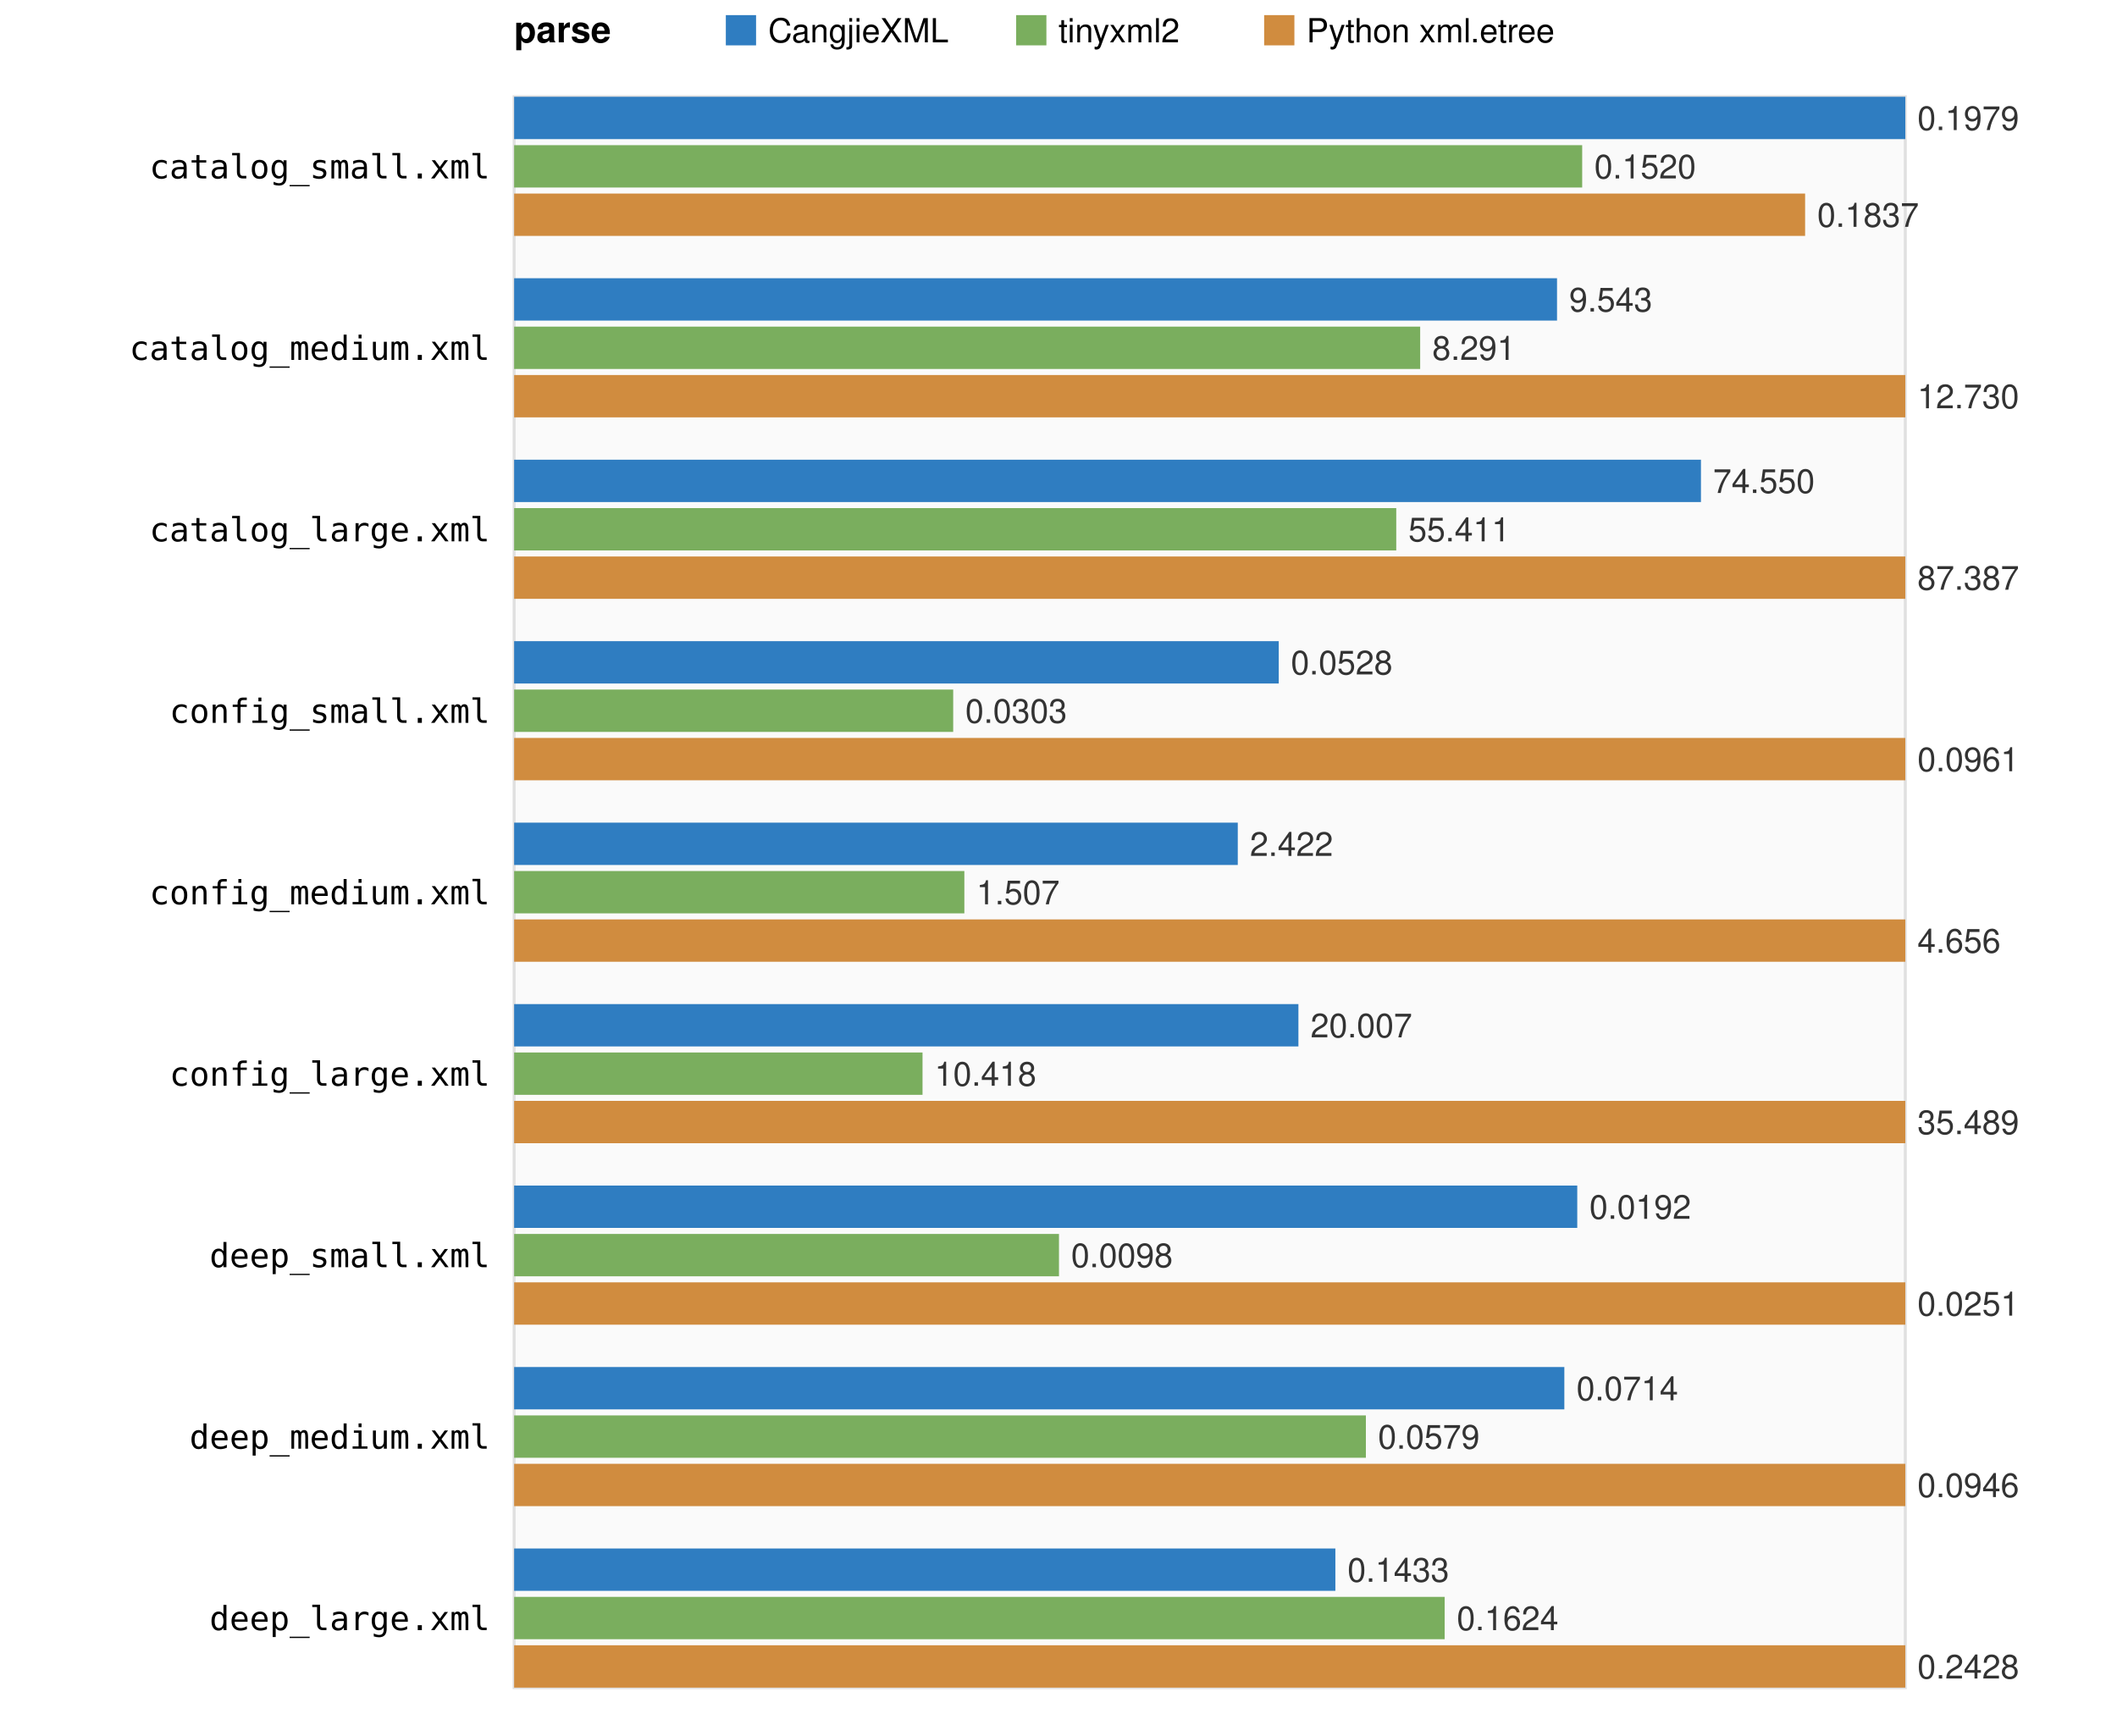
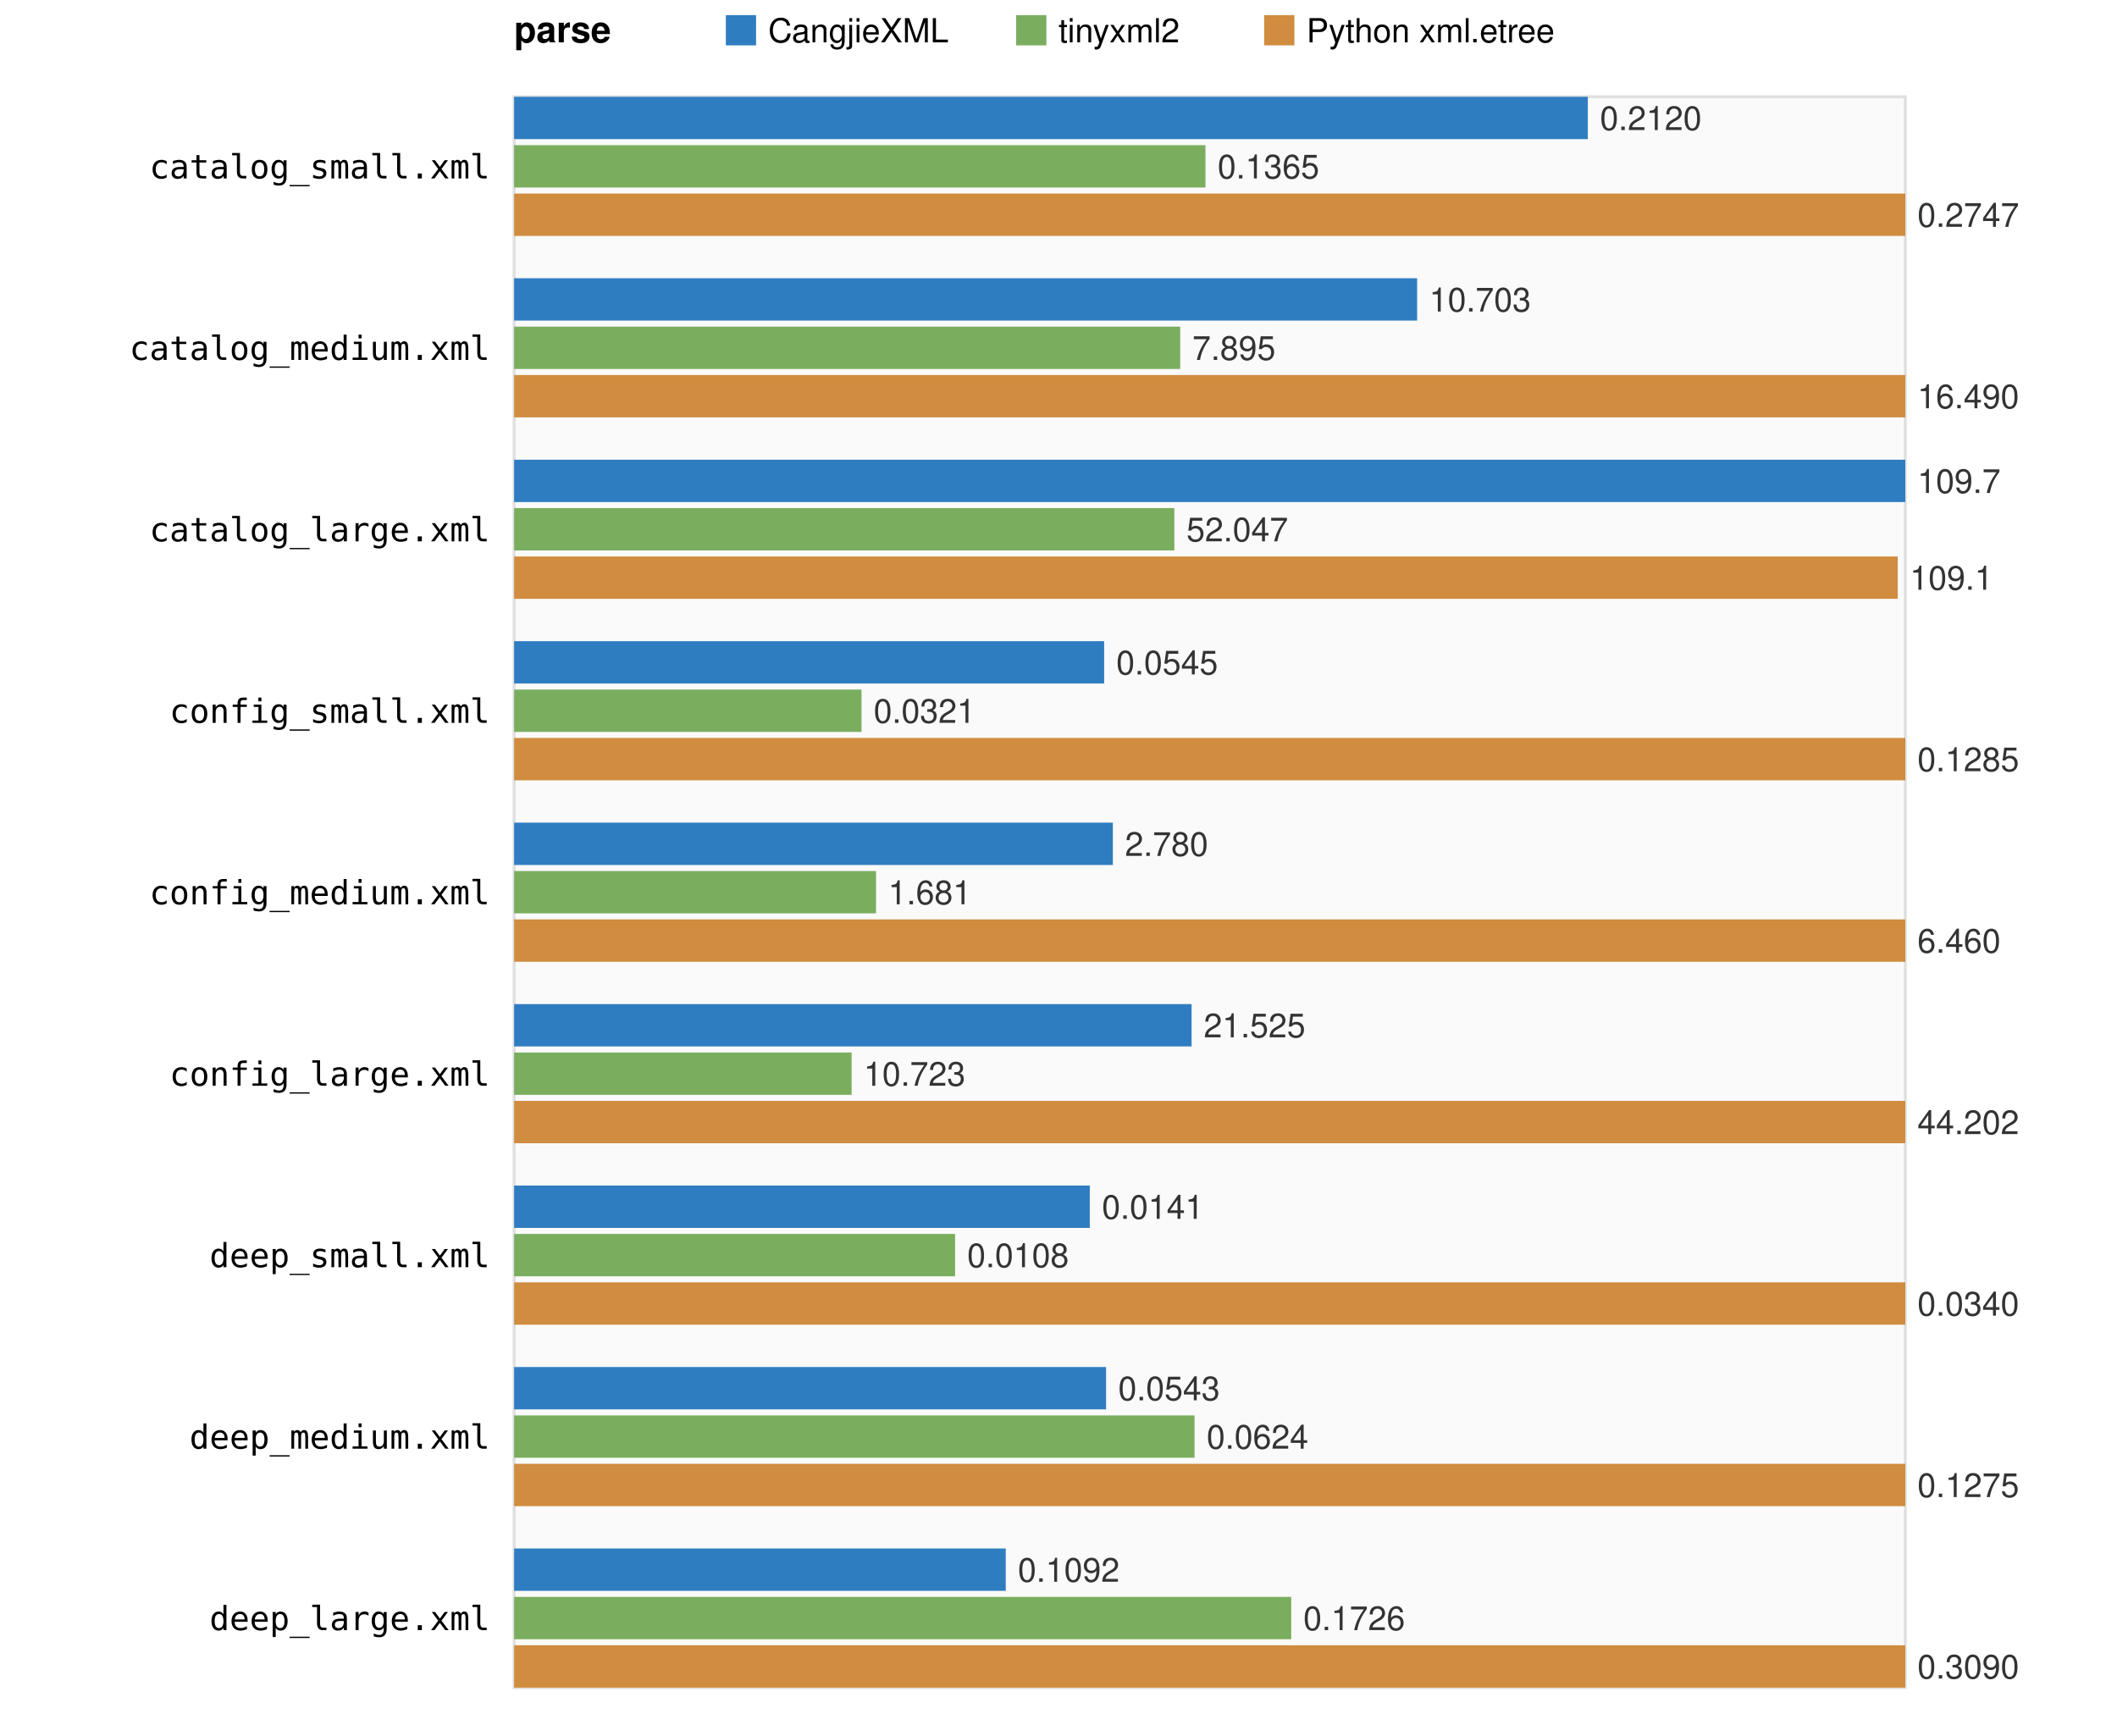
<svg xmlns="http://www.w3.org/2000/svg" viewBox="0 0 700 574" role="img" aria-label="parse" font-family="-apple-system,Segoe UI,Helvetica,Arial,sans-serif" font-size="11">
  <text x="170" y="14" font-size="12" font-weight="600">parse</text>
  <rect x="240" y="5" width="10" height="10" fill="#2F7DC1" />
  <text x="254" y="14">CangjieXML</text>
  <rect x="336" y="5" width="10" height="10" fill="#7AAE5E" />
  <text x="350" y="14">tinyxml2</text>
  <rect x="418" y="5" width="10" height="10" fill="#D08C3F" />
  <text x="432" y="14">Python xml.etree</text>
  <rect x="170" y="32" width="460" height="526" fill="#fafafa" stroke="#e0e0e0" />
  <text x="162" y="59.0" text-anchor="end" font-family="ui-monospace,Menlo,Consolas,monospace">catalog_small.xml</text>
-   <rect x="170" y="32" width="460.00" height="14" fill="#2F7DC1" />
-   <text x="634.00" y="43" fill="#333">0.1979</text>
-   <rect x="170" y="48" width="353.16" height="14" fill="#7AAE5E" />
-   <text x="527.16" y="59" fill="#333">0.1520</text>
-   <rect x="170" y="64" width="426.87" height="14" fill="#D08C3F" />
-   <text x="600.87" y="75" fill="#333">0.1837</text>
+   <rect x="170" y="32" width="355.03" height="14" fill="#2F7DC1" />
+   <text x="529.03" y="43" fill="#333">0.2120</text>
+   <rect x="170" y="48" width="228.60" height="14" fill="#7AAE5E" />
+   <text x="402.60" y="59" fill="#333">0.1365</text>
+   <rect x="170" y="64" width="460.00" height="14" fill="#D08C3F" />
+   <text x="634.00" y="75" fill="#333">0.2747</text>
  <text x="162" y="119.0" text-anchor="end" font-family="ui-monospace,Menlo,Consolas,monospace">catalog_medium.xml</text>
-   <rect x="170" y="92" width="344.84" height="14" fill="#2F7DC1" />
-   <text x="518.84" y="103" fill="#333">9.543</text>
-   <rect x="170" y="108" width="299.59" height="14" fill="#7AAE5E" />
-   <text x="473.59" y="119" fill="#333">8.291</text>
+   <rect x="170" y="92" width="298.58" height="14" fill="#2F7DC1" />
+   <text x="472.58" y="103" fill="#333">10.703</text>
+   <rect x="170" y="108" width="220.25" height="14" fill="#7AAE5E" />
+   <text x="394.25" y="119" fill="#333">7.895</text>
  <rect x="170" y="124" width="460.00" height="14" fill="#D08C3F" />
-   <text x="634.00" y="135" fill="#333">12.730</text>
+   <text x="634.00" y="135" fill="#333">16.490</text>
  <text x="162" y="179.0" text-anchor="end" font-family="ui-monospace,Menlo,Consolas,monospace">catalog_large.xml</text>
-   <rect x="170" y="152" width="392.43" height="14" fill="#2F7DC1" />
-   <text x="566.43" y="163" fill="#333">74.550</text>
-   <rect x="170" y="168" width="291.68" height="14" fill="#7AAE5E" />
-   <text x="465.68" y="179" fill="#333">55.411</text>
-   <rect x="170" y="184" width="460.00" height="14" fill="#D08C3F" />
-   <text x="634.00" y="195" fill="#333">87.387</text>
+   <rect x="170" y="152" width="460.00" height="14" fill="#2F7DC1" />
+   <text x="634.00" y="163" fill="#333">109.7</text>
+   <rect x="170" y="168" width="218.30" height="14" fill="#7AAE5E" />
+   <text x="392.30" y="179" fill="#333">52.047</text>
+   <rect x="170" y="184" width="457.50" height="14" fill="#D08C3F" />
+   <text x="631.50" y="195" fill="#333">109.1</text>
  <text x="162" y="239.0" text-anchor="end" font-family="ui-monospace,Menlo,Consolas,monospace">config_small.xml</text>
-   <rect x="170" y="212" width="252.83" height="14" fill="#2F7DC1" />
-   <text x="426.83" y="223" fill="#333">0.0528</text>
-   <rect x="170" y="228" width="145.18" height="14" fill="#7AAE5E" />
-   <text x="319.18" y="239" fill="#333">0.0303</text>
+   <rect x="170" y="212" width="195.09" height="14" fill="#2F7DC1" />
+   <text x="369.09" y="223" fill="#333">0.0545</text>
+   <rect x="170" y="228" width="114.87" height="14" fill="#7AAE5E" />
+   <text x="288.87" y="239" fill="#333">0.0321</text>
  <rect x="170" y="244" width="460.00" height="14" fill="#D08C3F" />
-   <text x="634.00" y="255" fill="#333">0.0961</text>
+   <text x="634.00" y="255" fill="#333">0.1285</text>
  <text x="162" y="299.0" text-anchor="end" font-family="ui-monospace,Menlo,Consolas,monospace">config_medium.xml</text>
-   <rect x="170" y="272" width="239.28" height="14" fill="#2F7DC1" />
-   <text x="413.28" y="283" fill="#333">2.422</text>
-   <rect x="170" y="288" width="148.87" height="14" fill="#7AAE5E" />
-   <text x="322.87" y="299" fill="#333">1.507</text>
+   <rect x="170" y="272" width="197.98" height="14" fill="#2F7DC1" />
+   <text x="371.98" y="283" fill="#333">2.780</text>
+   <rect x="170" y="288" width="119.67" height="14" fill="#7AAE5E" />
+   <text x="293.67" y="299" fill="#333">1.681</text>
  <rect x="170" y="304" width="460.00" height="14" fill="#D08C3F" />
-   <text x="634.00" y="315" fill="#333">4.656</text>
+   <text x="634.00" y="315" fill="#333">6.460</text>
  <text x="162" y="359.0" text-anchor="end" font-family="ui-monospace,Menlo,Consolas,monospace">config_large.xml</text>
-   <rect x="170" y="332" width="259.33" height="14" fill="#2F7DC1" />
-   <text x="433.33" y="343" fill="#333">20.007</text>
-   <rect x="170" y="348" width="135.04" height="14" fill="#7AAE5E" />
-   <text x="309.04" y="359" fill="#333">10.418</text>
+   <rect x="170" y="332" width="224.01" height="14" fill="#2F7DC1" />
+   <text x="398.01" y="343" fill="#333">21.525</text>
+   <rect x="170" y="348" width="111.59" height="14" fill="#7AAE5E" />
+   <text x="285.59" y="359" fill="#333">10.723</text>
  <rect x="170" y="364" width="460.00" height="14" fill="#D08C3F" />
-   <text x="634.00" y="375" fill="#333">35.489</text>
+   <text x="634.00" y="375" fill="#333">44.202</text>
  <text x="162" y="419.0" text-anchor="end" font-family="ui-monospace,Menlo,Consolas,monospace">deep_small.xml</text>
-   <rect x="170" y="392" width="351.53" height="14" fill="#2F7DC1" />
-   <text x="525.53" y="403" fill="#333">0.0192</text>
-   <rect x="170" y="408" width="180.16" height="14" fill="#7AAE5E" />
-   <text x="354.16" y="419" fill="#333">0.0098</text>
+   <rect x="170" y="392" width="190.35" height="14" fill="#2F7DC1" />
+   <text x="364.35" y="403" fill="#333">0.0141</text>
+   <rect x="170" y="408" width="145.80" height="14" fill="#7AAE5E" />
+   <text x="319.80" y="419" fill="#333">0.0108</text>
  <rect x="170" y="424" width="460.00" height="14" fill="#D08C3F" />
-   <text x="634.00" y="435" fill="#333">0.0251</text>
+   <text x="634.00" y="435" fill="#333">0.0340</text>
  <text x="162" y="479.0" text-anchor="end" font-family="ui-monospace,Menlo,Consolas,monospace">deep_medium.xml</text>
-   <rect x="170" y="452" width="347.26" height="14" fill="#2F7DC1" />
-   <text x="521.26" y="463" fill="#333">0.0714</text>
-   <rect x="170" y="468" width="281.64" height="14" fill="#7AAE5E" />
-   <text x="455.64" y="479" fill="#333">0.0579</text>
+   <rect x="170" y="452" width="195.74" height="14" fill="#2F7DC1" />
+   <text x="369.74" y="463" fill="#333">0.0543</text>
+   <rect x="170" y="468" width="224.98" height="14" fill="#7AAE5E" />
+   <text x="398.98" y="479" fill="#333">0.0624</text>
  <rect x="170" y="484" width="460.00" height="14" fill="#D08C3F" />
-   <text x="634.00" y="495" fill="#333">0.0946</text>
+   <text x="634.00" y="495" fill="#333">0.1275</text>
  <text x="162" y="539.0" text-anchor="end" font-family="ui-monospace,Menlo,Consolas,monospace">deep_large.xml</text>
-   <rect x="170" y="512" width="271.55" height="14" fill="#2F7DC1" />
-   <text x="445.55" y="523" fill="#333">0.1433</text>
-   <rect x="170" y="528" width="307.69" height="14" fill="#7AAE5E" />
-   <text x="481.69" y="539" fill="#333">0.1624</text>
+   <rect x="170" y="512" width="162.56" height="14" fill="#2F7DC1" />
+   <text x="336.56" y="523" fill="#333">0.1092</text>
+   <rect x="170" y="528" width="256.95" height="14" fill="#7AAE5E" />
+   <text x="430.95" y="539" fill="#333">0.1726</text>
  <rect x="170" y="544" width="460.00" height="14" fill="#D08C3F" />
-   <text x="634.00" y="555" fill="#333">0.2428</text>
+   <text x="634.00" y="555" fill="#333">0.3090</text>
</svg>
